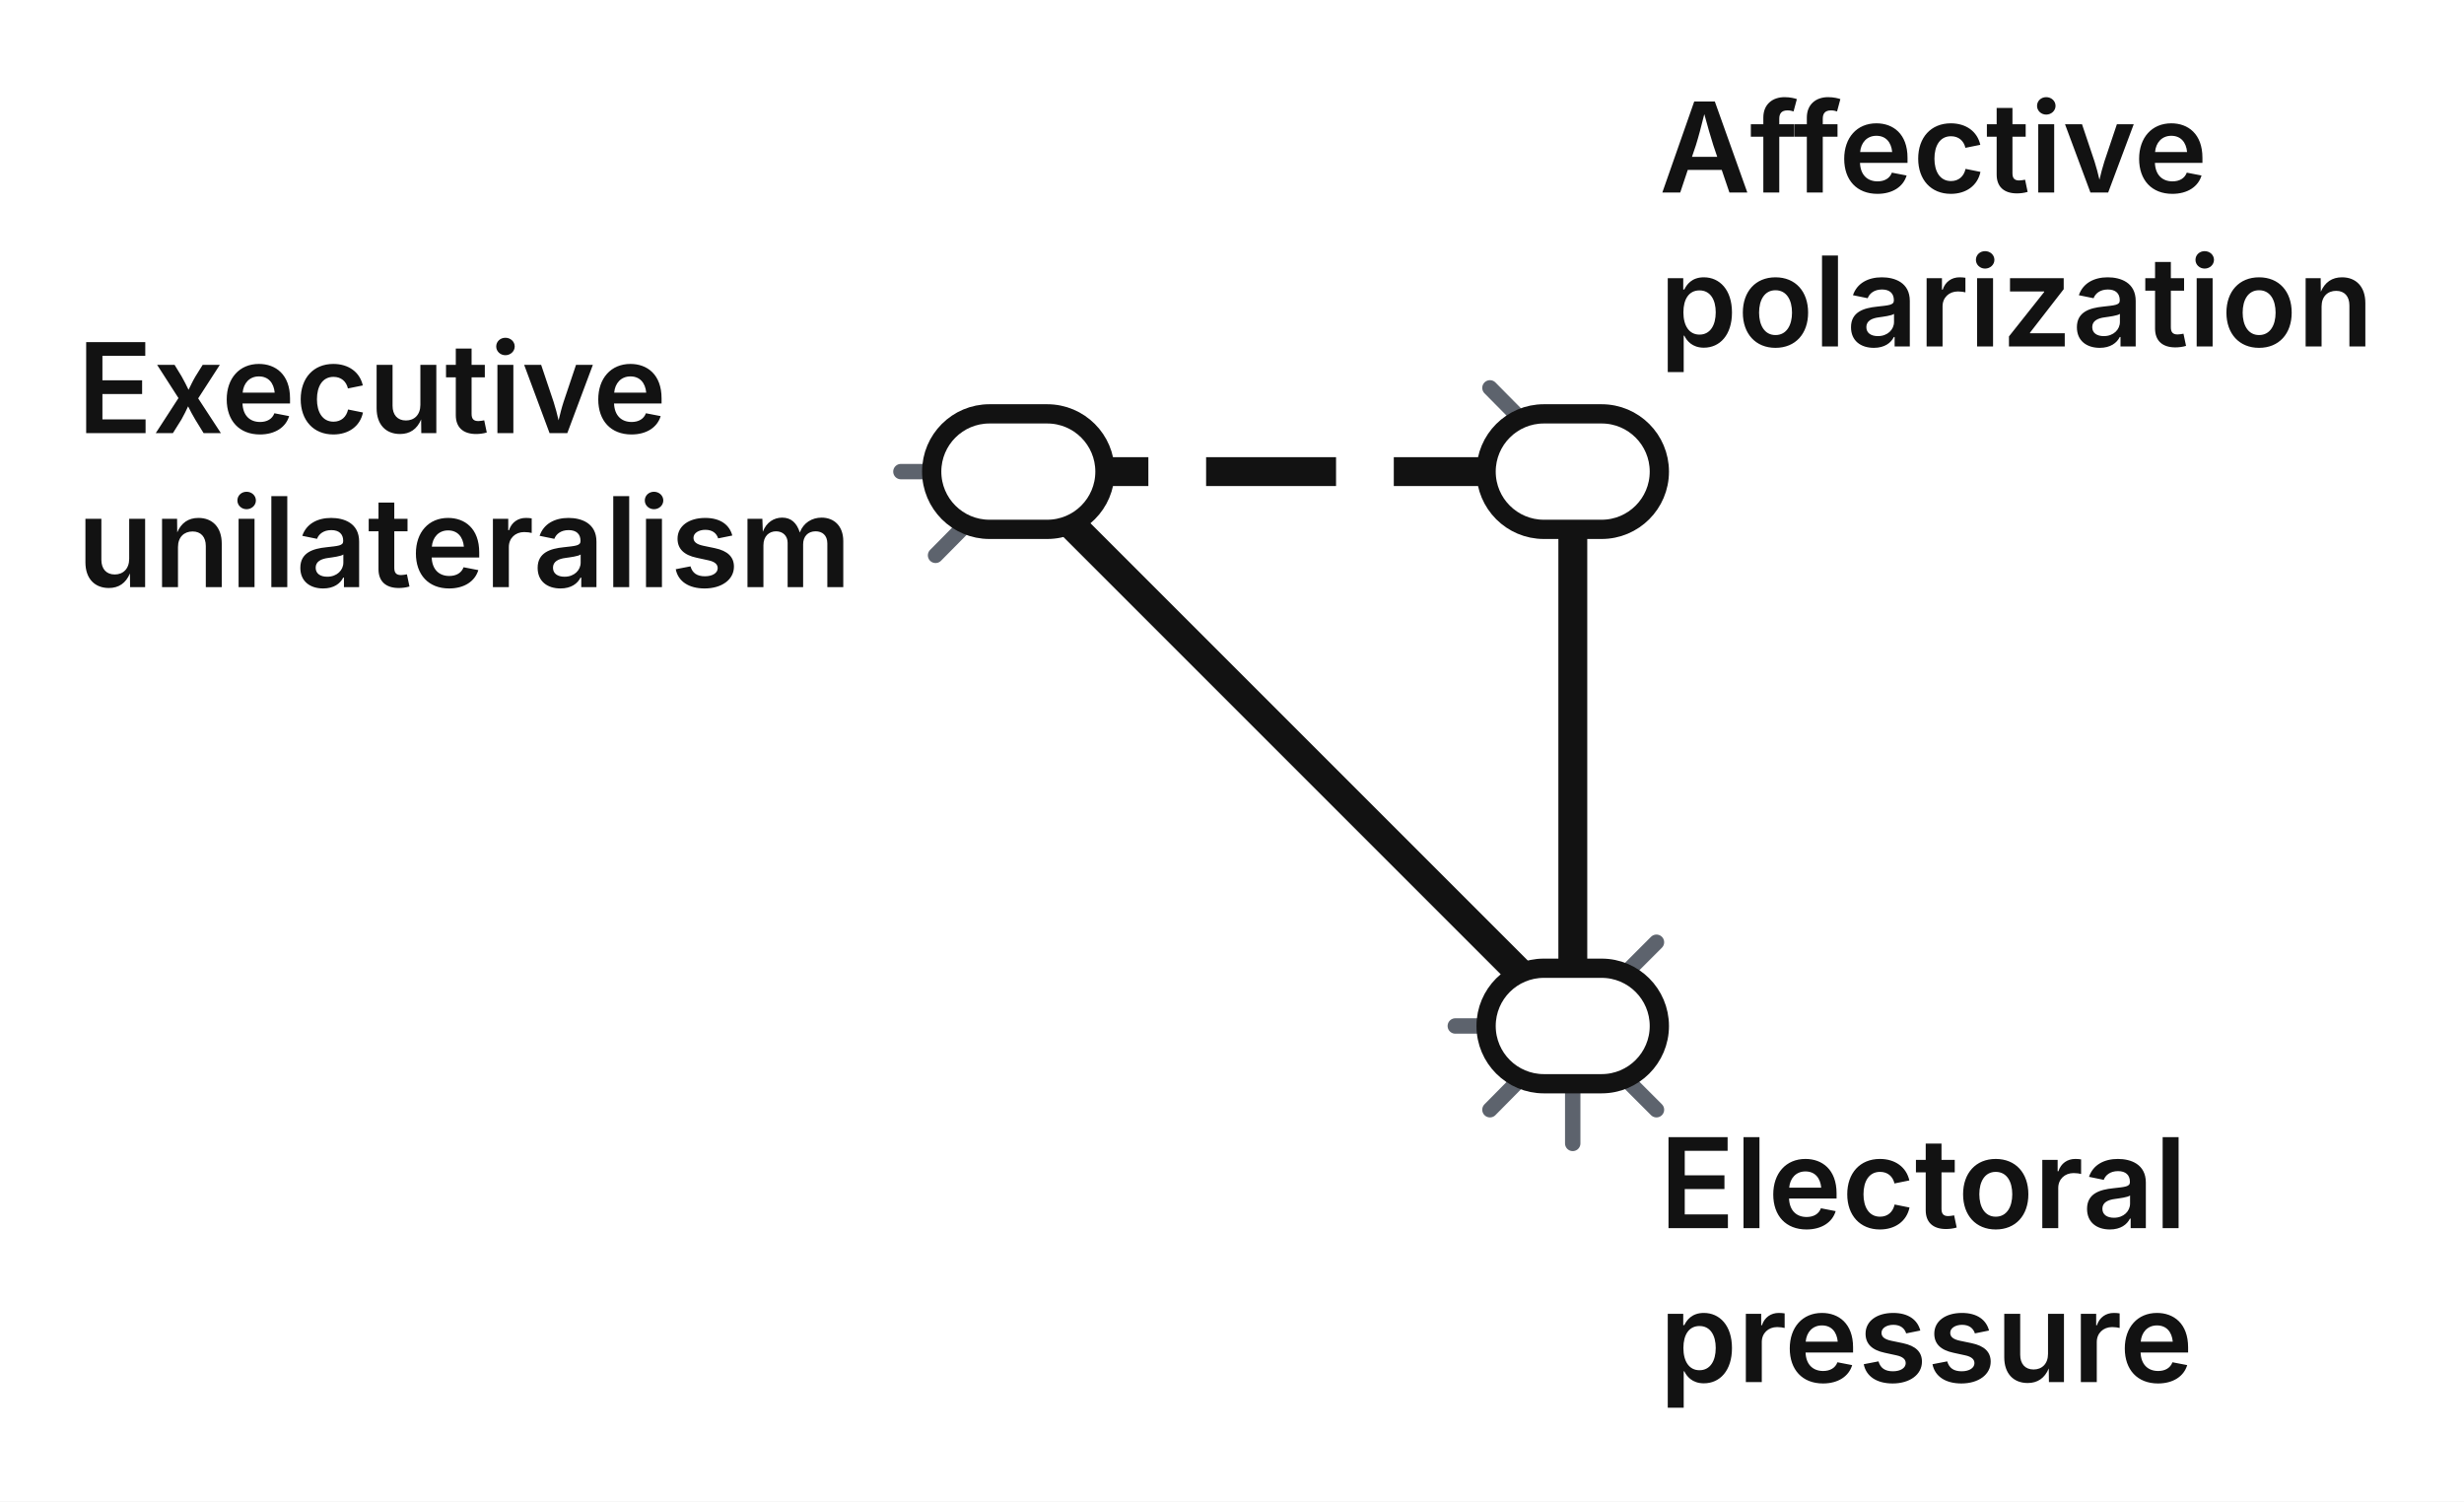
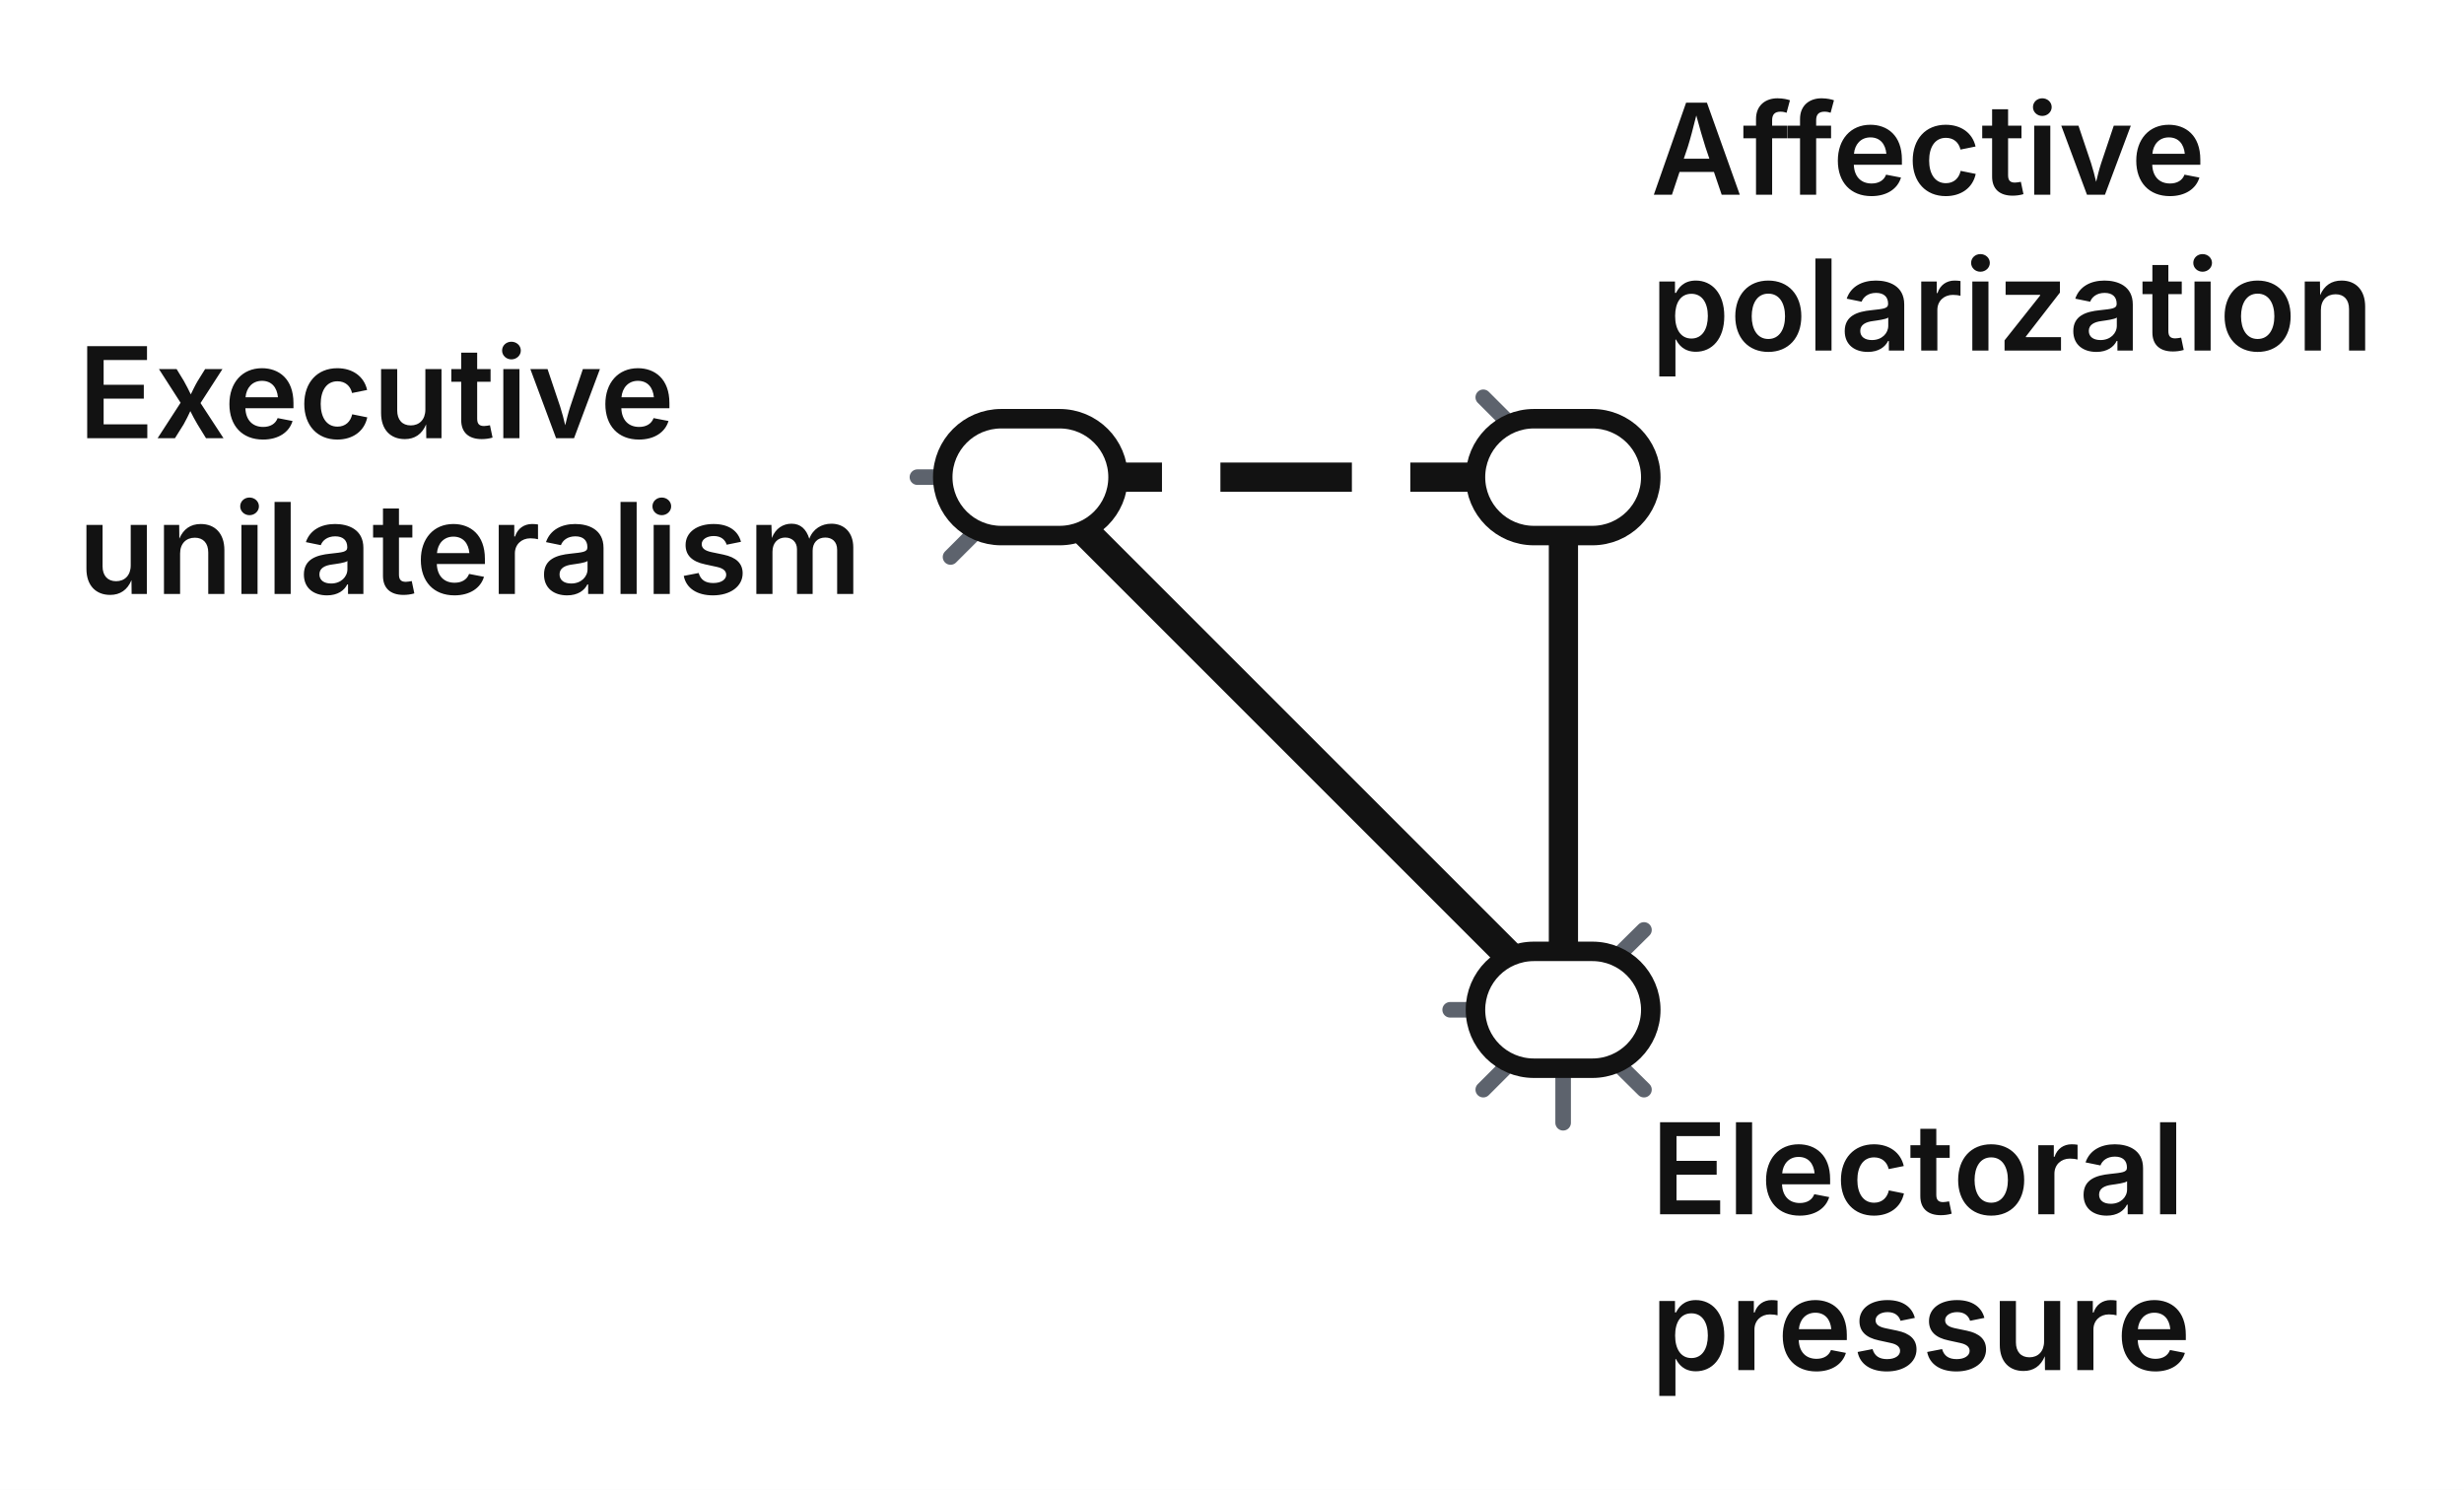
- <svg xmlns="http://www.w3.org/2000/svg" width="256" height="156" viewBox="0 0 256 156" role="img" aria-label="Loop R11 miniature: Party loyalty weakens consequences for breaking norms" data-view="c-mini" data-loop="R11" data-scale="0.4">
+ <svg xmlns="http://www.w3.org/2000/svg" width="253" height="153" viewBox="0 0 253 153" role="img" aria-label="Loop R11 miniature: Party loyalty weakens consequences for breaking norms" data-view="c-mini" data-loop="R11" data-scale="0.38">
  <style>.t{font-family:Inter, 'Helvetica Neue', Arial, sans-serif}.d{font-family:'Inter Tight', Inter, 'Helvetica Neue', Arial, sans-serif;font-weight:800;letter-spacing:-0.01em}.q{font-family:Lora, Georgia, serif;font-style:italic}.b{font-weight:700}.s{font-weight:600}</style>
-   <rect x="0" y="0" width="256" height="156" fill="#FFFFFF" />
-   <path d="M163.4 49.0 L154.8 40.3" stroke="#5D636D" stroke-width="1.6" stroke-linecap="round" fill="none" data-ghost="L46 L47" data-at="B4" />
-   <path d="M163.4 106.6 L163.4 118.8" stroke="#5D636D" stroke-width="1.6" stroke-linecap="round" fill="none" data-ghost="L25" data-at="C3" />
-   <path d="M163.4 106.6 L172.1 115.3" stroke="#5D636D" stroke-width="1.6" stroke-linecap="round" fill="none" data-ghost="L53" data-at="C3" />
-   <path d="M163.4 106.6 L172.1 97.9" stroke="#5D636D" stroke-width="1.6" stroke-linecap="round" fill="none" data-ghost="L26 T01" data-at="C3" />
-   <path d="M163.4 106.6 L154.8 115.3" stroke="#5D636D" stroke-width="1.6" stroke-linecap="round" fill="none" data-ghost="L23" data-at="C3" />
-   <path d="M163.4 106.6 L151.2 106.6" stroke="#5D636D" stroke-width="1.6" stroke-linecap="round" fill="none" data-ghost="L24" data-at="C3" />
-   <path d="M105.8 49.0 L93.6 49.0" stroke="#5D636D" stroke-width="1.6" stroke-linecap="round" fill="none" data-ghost="L11 L12" data-at="D2" />
-   <path d="M105.8 49.0 L97.2 57.7" stroke="#5D636D" stroke-width="1.6" stroke-linecap="round" fill="none" data-ghost="L14 L15" data-at="D2" />
+   <rect x="0" y="0" width="253" height="153" fill="#FFFFFF" />
+   <path d="M160.5 49.0 L152.3 40.8" stroke="#5D636D" stroke-width="1.6" stroke-linecap="round" fill="none" data-ghost="L46 L47" data-at="B4" />
+   <path d="M160.5 103.7 L160.5 115.3" stroke="#5D636D" stroke-width="1.6" stroke-linecap="round" fill="none" data-ghost="L25" data-at="C3" />
+   <path d="M160.5 103.7 L168.8 111.9" stroke="#5D636D" stroke-width="1.6" stroke-linecap="round" fill="none" data-ghost="L53" data-at="C3" />
+   <path d="M160.5 103.7 L168.8 95.5" stroke="#5D636D" stroke-width="1.6" stroke-linecap="round" fill="none" data-ghost="L26 T01" data-at="C3" />
+   <path d="M160.5 103.7 L152.3 111.9" stroke="#5D636D" stroke-width="1.6" stroke-linecap="round" fill="none" data-ghost="L23" data-at="C3" />
+   <path d="M160.5 103.7 L148.9 103.7" stroke="#5D636D" stroke-width="1.6" stroke-linecap="round" fill="none" data-ghost="L24" data-at="C3" />
+   <path d="M105.8 49.0 L94.2 49.0" stroke="#5D636D" stroke-width="1.6" stroke-linecap="round" fill="none" data-ghost="L11 L12" data-at="D2" />
+   <path d="M105.8 49.0 L97.6 57.2" stroke="#5D636D" stroke-width="1.6" stroke-linecap="round" fill="none" data-ghost="L14 L15" data-at="D2" />
  <g class="step" data-loop="R11" data-link="L50" data-from="B4" data-to="C3" data-sign="-" data-grade="well-supported" data-delay="S" data-type="causal">
-     <path d="M163.41 49.00 L163.41 106.60" fill="none" stroke="#121212" stroke-width="3.0" data-texture="solid" data-weight="3.0" />
+     <path d="M160.53 49.00 L160.53 103.72" fill="none" stroke="#121212" stroke-width="3.0" data-texture="solid" data-weight="3.0" />
  </g>
  <g class="step" data-loop="R11" data-link="L51" data-from="C3" data-to="D2" data-sign="-" data-grade="well-supported" data-delay="M" data-type="causal">
-     <path d="M163.41 106.60 L105.81 49.00" fill="none" stroke="#121212" stroke-width="3.0" data-texture="solid" data-weight="3.0" />
+     <path d="M160.53 103.72 L105.81 49.00" fill="none" stroke="#121212" stroke-width="3.0" data-texture="solid" data-weight="3.0" />
  </g>
  <g class="step" data-loop="R11" data-link="L52" data-from="D2" data-to="B4" data-sign="+" data-grade="plausible" data-delay="M" data-type="causal">
-     <path d="M105.81 49.00 L163.41 49.00" fill="none" stroke="#121212" stroke-width="3.0" stroke-dasharray="13.5 6" data-texture="9 4" data-weight="3.0" />
+     <path d="M105.81 49.00 L160.53 49.00" fill="none" stroke="#121212" stroke-width="3.0" stroke-dasharray="13.5 6" data-texture="9 4" data-weight="3.0" />
  </g>
  <g class="var" data-node="B4" data-label="Affective polarization" data-kind="capsule">
-     <rect x="154.4" y="43.0" width="18" height="12" rx="6" fill="#FFFFFF" stroke="#121212" stroke-width="2" />
+     <rect x="151.5" y="43.0" width="18" height="12" rx="6" fill="#FFFFFF" stroke="#121212" stroke-width="2" />
  </g>
  <g class="var" data-node="C3" data-label="Electoral pressure" data-kind="capsule">
-     <rect x="154.4" y="100.6" width="18" height="12" rx="6" fill="#FFFFFF" stroke="#121212" stroke-width="2" />
+     <rect x="151.5" y="97.7" width="18" height="12" rx="6" fill="#FFFFFF" stroke="#121212" stroke-width="2" />
  </g>
  <g class="var" data-node="D2" data-label="Executive unilateralism" data-kind="capsule">
    <rect x="96.8" y="43.0" width="18" height="12" rx="6" fill="#FFFFFF" stroke="#121212" stroke-width="2" />
  </g>
-   <text x="172.4" y="20.0" class="t s" font-size="13" fill="#121212" data-name-for="B4">Affective</text>
-   <text x="172.4" y="36.0" class="t s" font-size="13" fill="#121212">polarization</text>
-   <text x="172.4" y="127.6" class="t s" font-size="13" fill="#121212" data-name-for="C3">Electoral</text>
-   <text x="172.4" y="143.6" class="t s" font-size="13" fill="#121212">pressure</text>
+   <text x="169.5" y="20.0" class="t s" font-size="13" fill="#121212" data-name-for="B4">Affective</text>
+   <text x="169.5" y="36.0" class="t s" font-size="13" fill="#121212">polarization</text>
+   <text x="169.5" y="124.7" class="t s" font-size="13" fill="#121212" data-name-for="C3">Electoral</text>
+   <text x="169.5" y="140.7" class="t s" font-size="13" fill="#121212">pressure</text>
  <text x="8.0" y="45.0" class="t s" font-size="13" fill="#121212" data-name-for="D2">Executive</text>
  <text x="8.0" y="61.0" class="t s" font-size="13" fill="#121212">unilateralism</text>
</svg>
